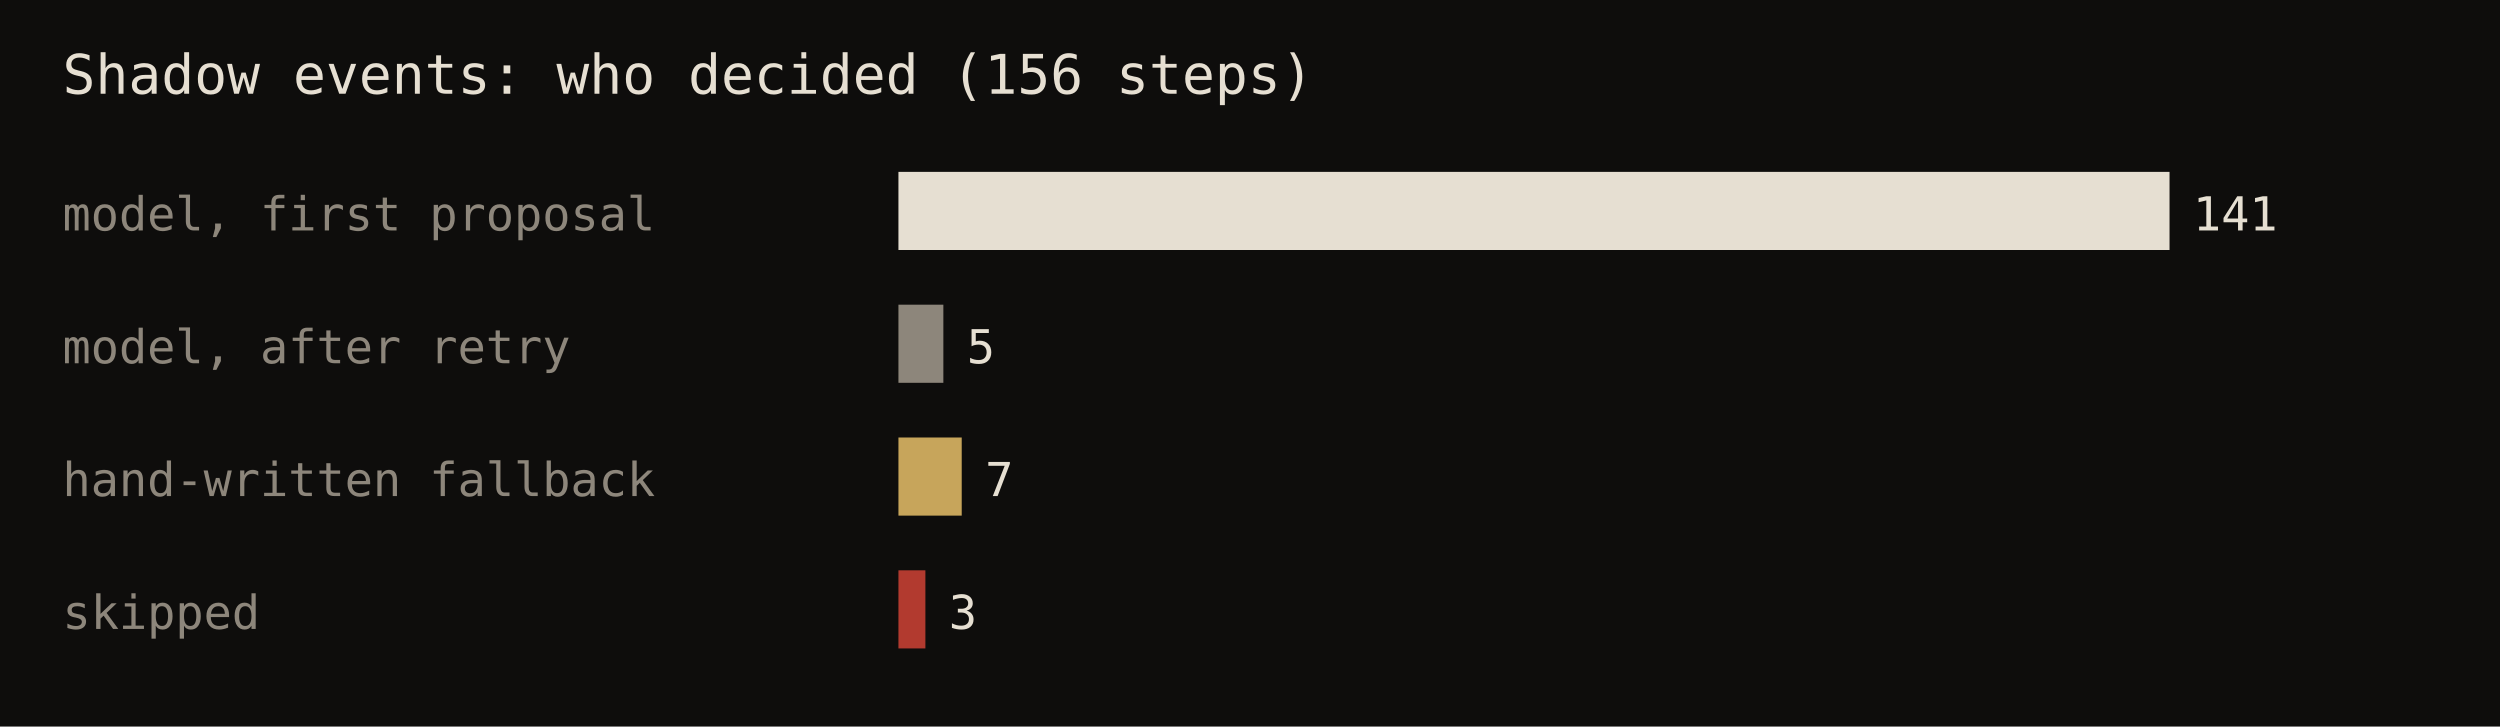
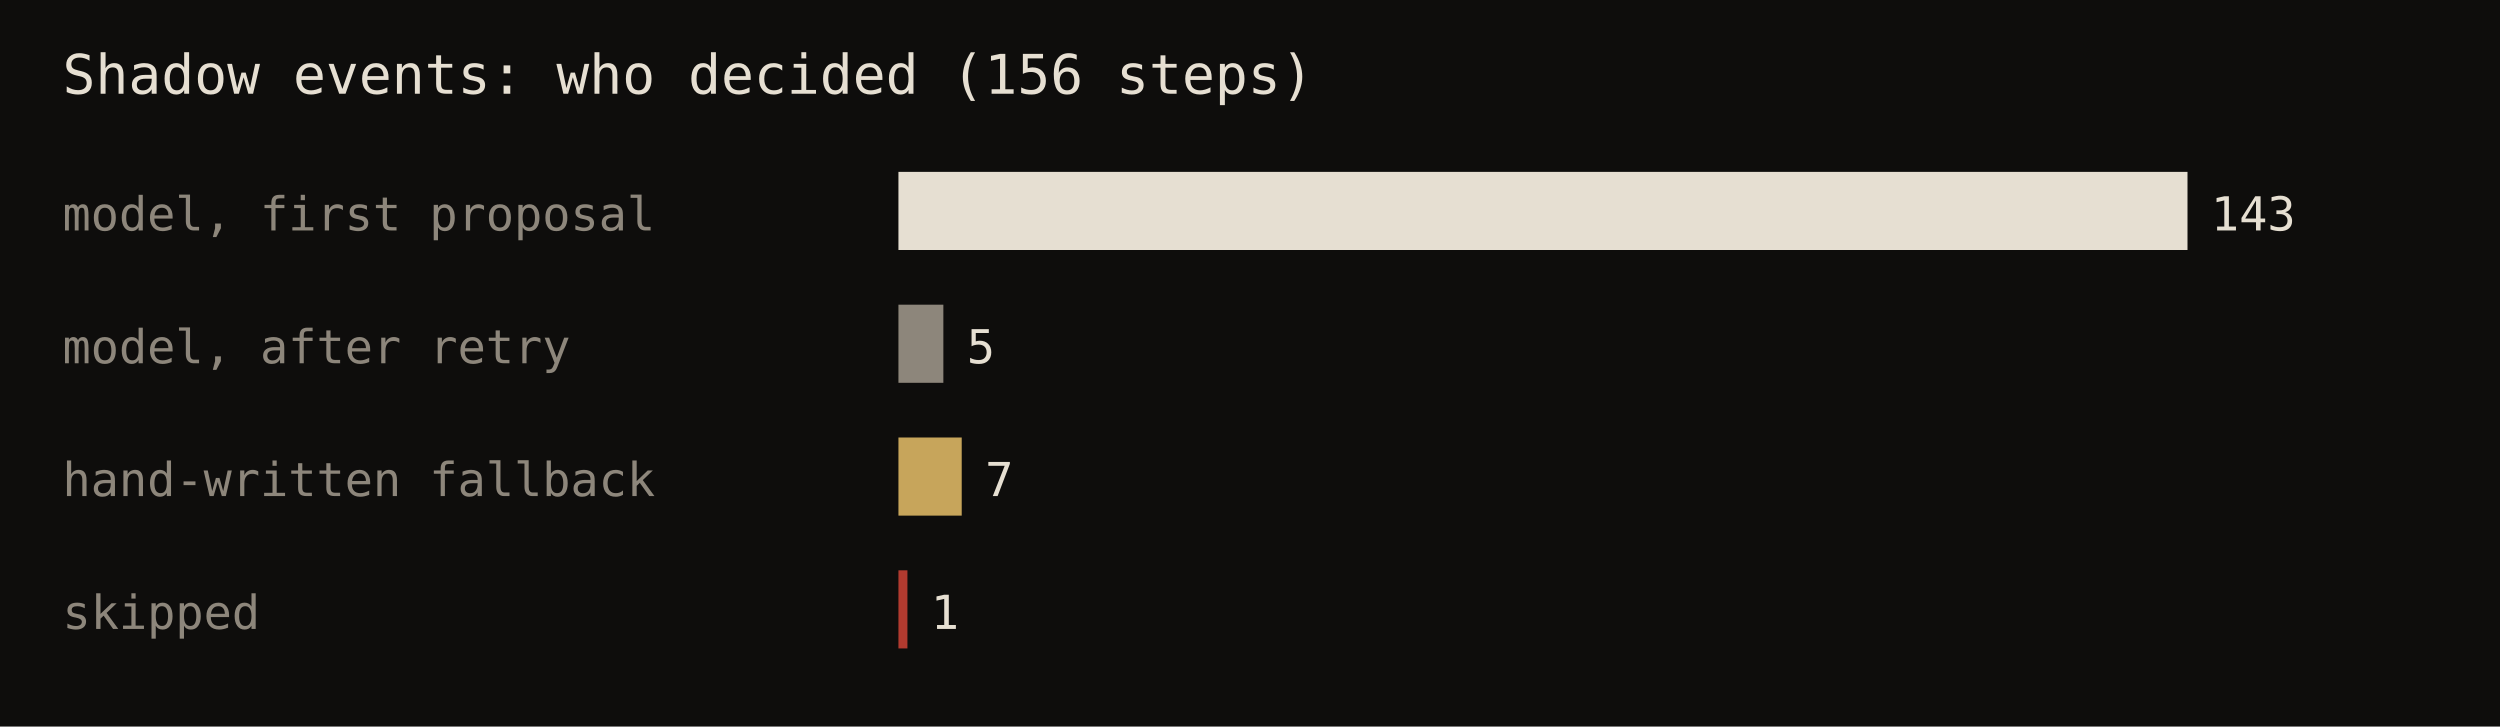
<svg xmlns="http://www.w3.org/2000/svg" width="640" height="186" font-family="ui-monospace, monospace" font-size="12">
  <rect width="100%" height="100%" fill="#0e0d0c" />
  <text x="16" y="24" fill="#e6dfd2" font-size="14">Shadow events: who decided (156 steps)</text>
  <text x="16" y="59" fill="#8d867b">model, first proposal</text>
-   <rect x="230" y="44" width="325.4" height="20" fill="#e6dfd2" />
-   <text x="561.4" y="59" fill="#e6dfd2">141</text>
+   <rect x="230" y="44" width="330.0" height="20" fill="#e6dfd2" />
+   <text x="566.0" y="59" fill="#e6dfd2">143</text>
  <text x="16" y="93" fill="#8d867b">model, after retry</text>
  <rect x="230" y="78" width="11.5" height="20" fill="#8d867b" />
  <text x="247.5" y="93" fill="#e6dfd2">5</text>
  <text x="16" y="127" fill="#8d867b">hand-written fallback</text>
  <rect x="230" y="112" width="16.2" height="20" fill="#c7a55b" />
  <text x="252.2" y="127" fill="#e6dfd2">7</text>
  <text x="16" y="161" fill="#8d867b">skipped</text>
-   <rect x="230" y="146" width="6.9" height="20" fill="#b23a2f" />
-   <text x="242.9" y="161" fill="#e6dfd2">3</text>
+   <rect x="230" y="146" width="2.3" height="20" fill="#b23a2f" />
+   <text x="238.3" y="161" fill="#e6dfd2">1</text>
</svg>
